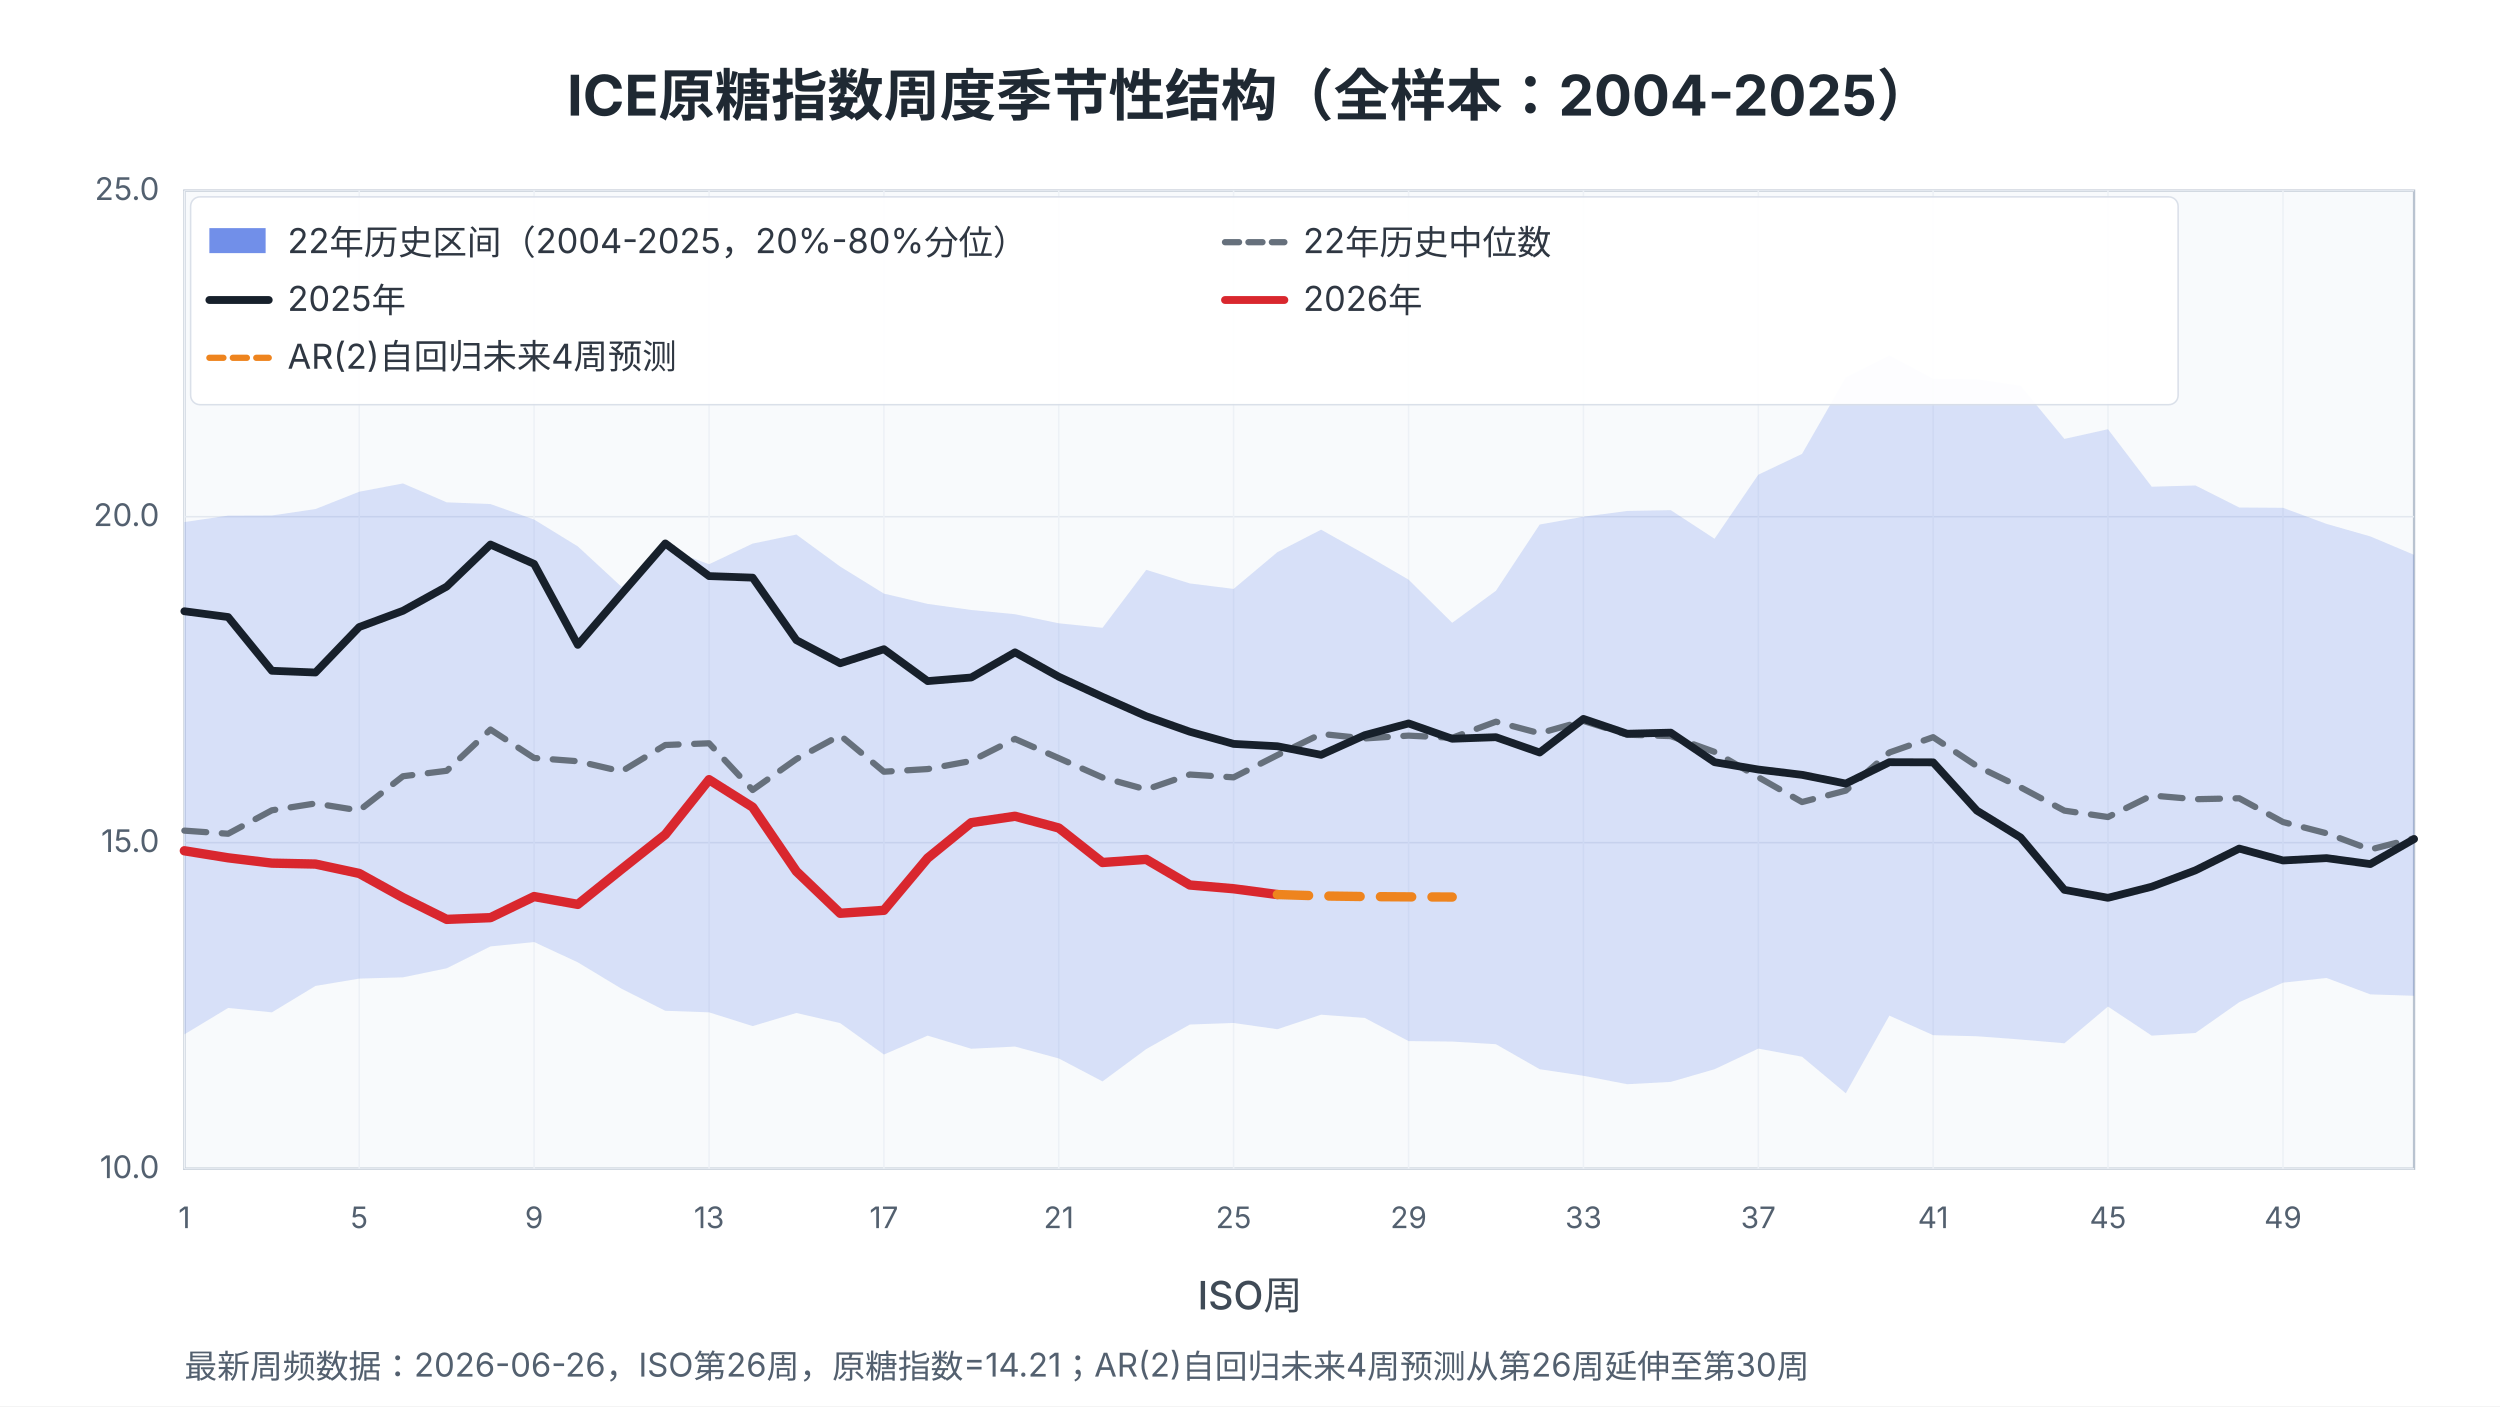
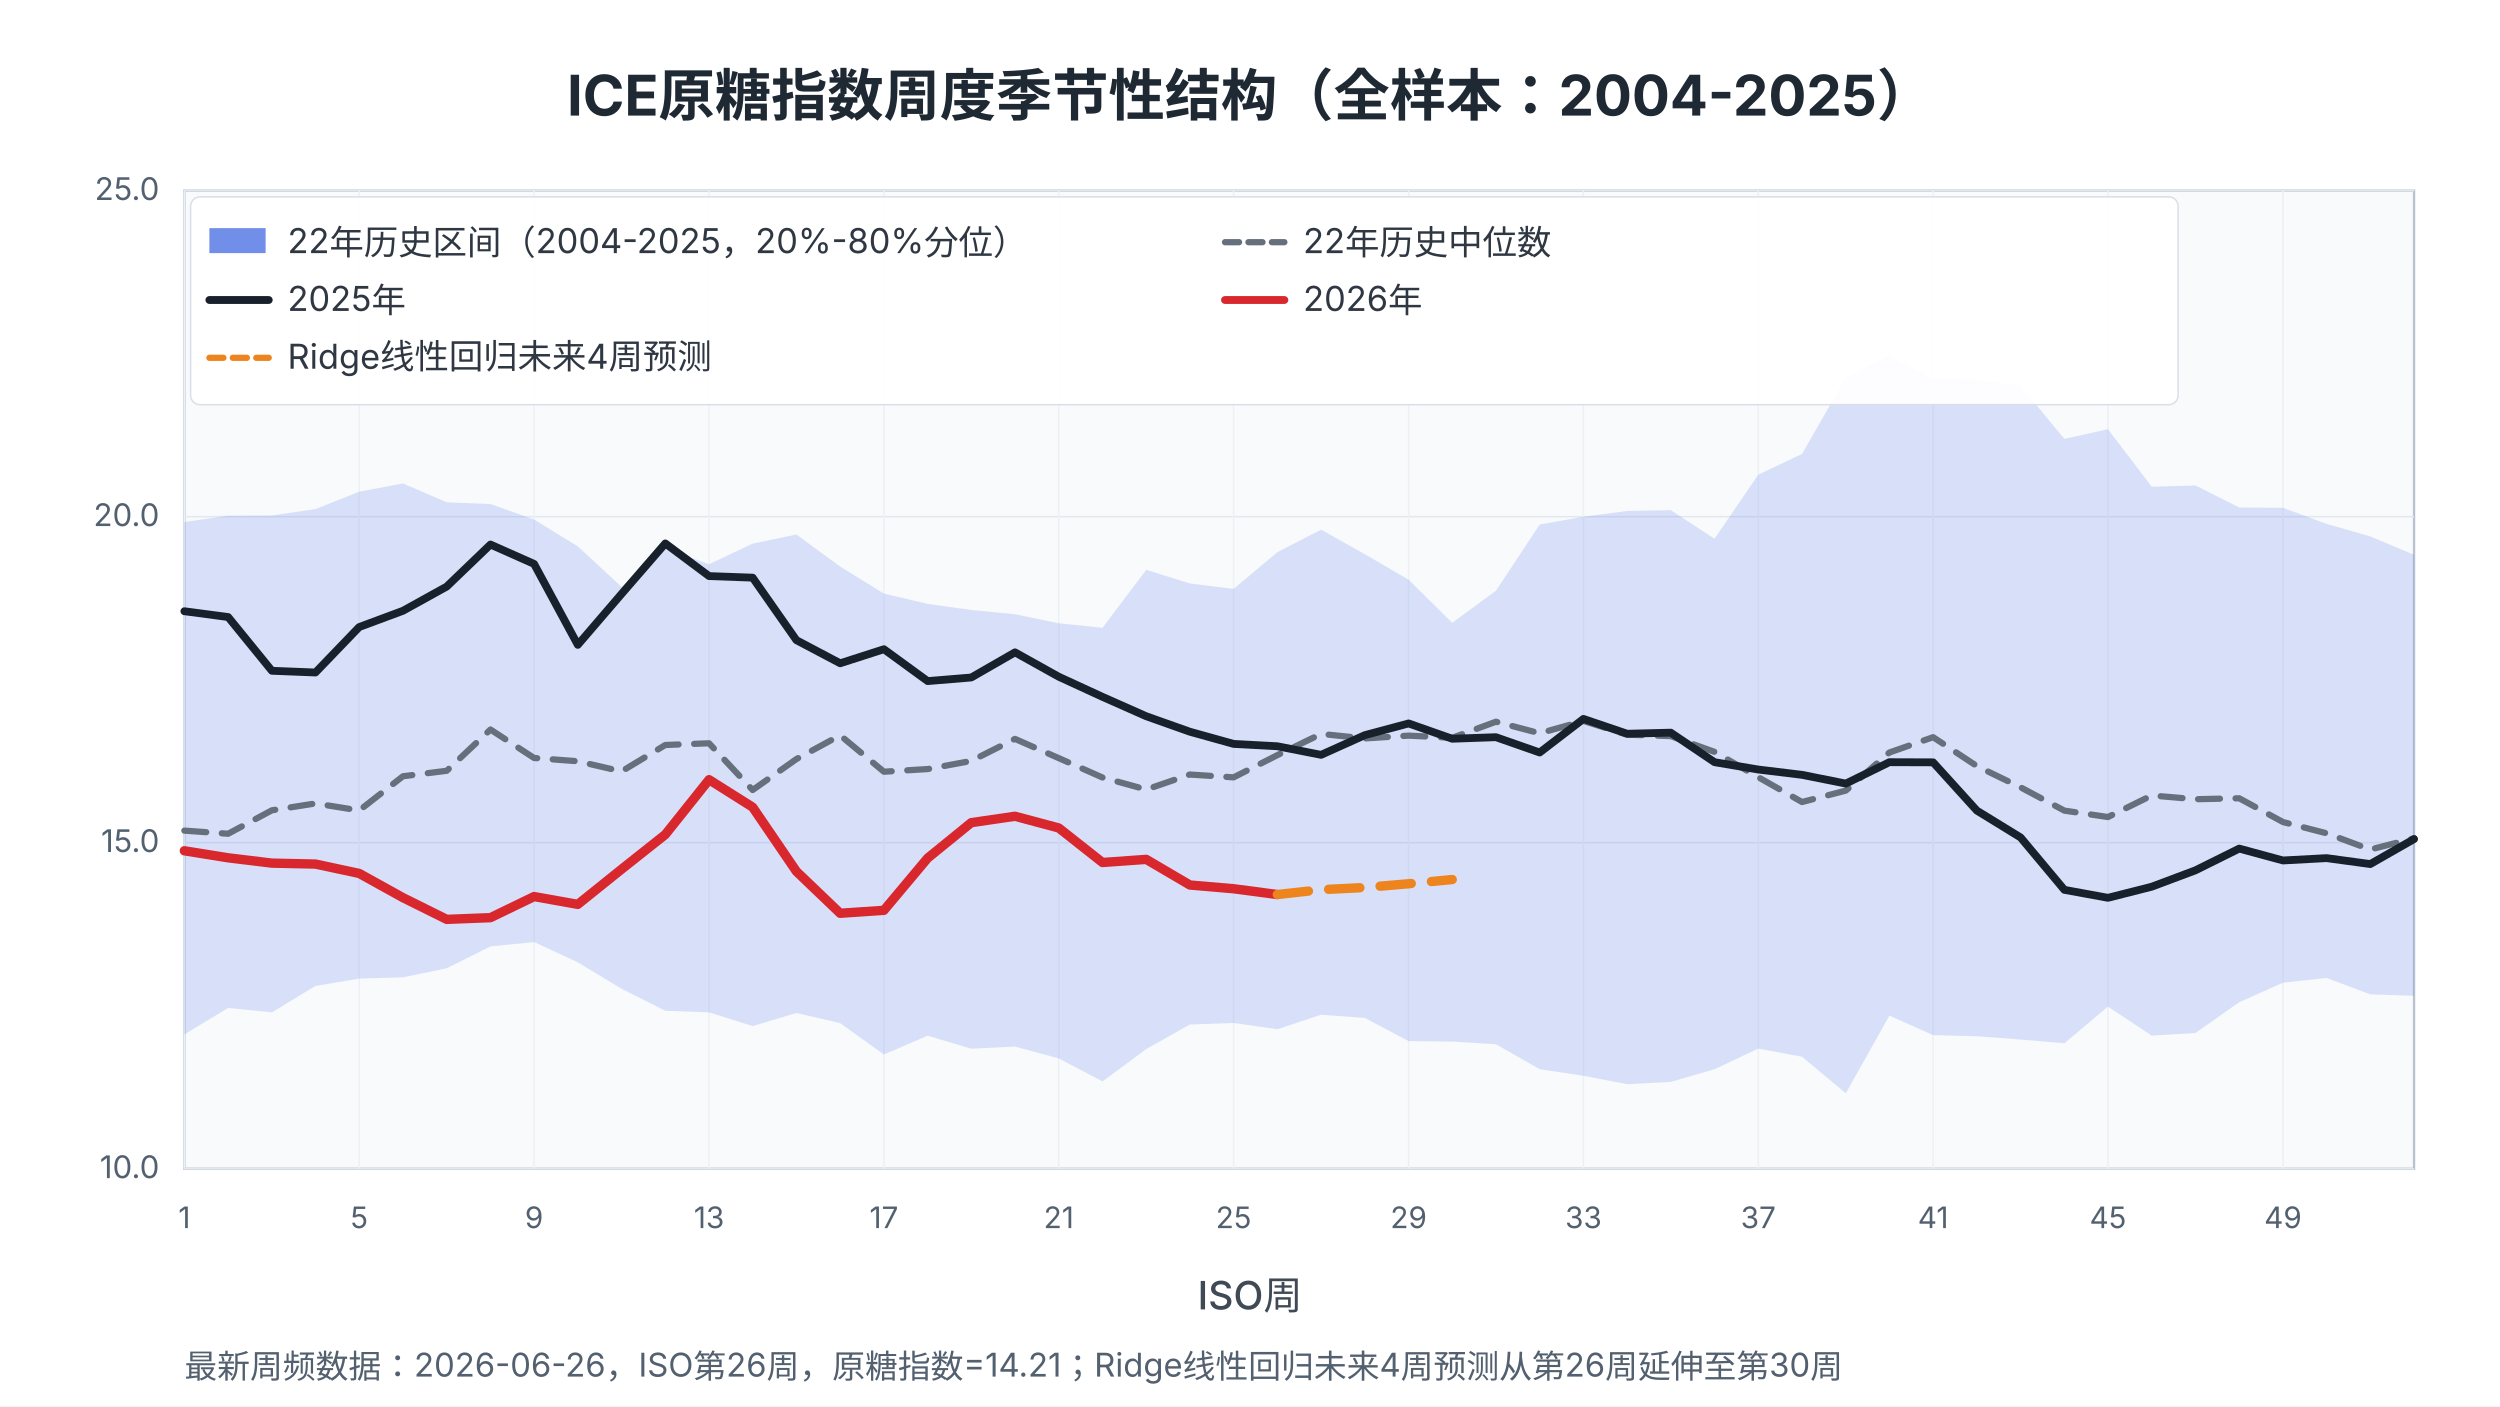
<svg xmlns="http://www.w3.org/2000/svg" width="1600" height="900" viewBox="0 0 1600 900" role="img" aria-label="ICE原糖指数周度季节性结构（全样本：2004-2025）">
  <style>
text{font-family:-apple-system,BlinkMacSystemFont,'PingFang SC','Hiragino Sans GB','Microsoft YaHei',sans-serif;letter-spacing:0}
.grid{stroke:#e3e8ef;stroke-width:1}.minor{stroke:#edf1f6;stroke-width:1}
.axis{stroke:#b9c3d0;stroke-width:1.5}.line{fill:none;stroke-linecap:round;stroke-linejoin:round}
</style>
  <rect width="1600" height="900" fill="#ffffff" />
  <text x="800.0" y="74.0" font-size="36" fill="#1f2933" text-anchor="middle" font-weight="680">ICE原糖指数周度季节性结构（全样本：2004-2025）</text>
  <rect x="118" y="122" width="1427" height="626" rx="0" fill="#f8fafc" stroke="#b9c3d0" stroke-width="1.5" />
  <line class="grid" x1="118" y1="748.0" x2="1545" y2="748.0" />
  <text x="102.0" y="754.0" font-size="20" fill="#53606f" text-anchor="end" font-weight="400">10.0</text>
  <line class="grid" x1="118" y1="539.3" x2="1545" y2="539.3" />
  <text x="102.0" y="545.3" font-size="20" fill="#53606f" text-anchor="end" font-weight="400">15.0</text>
  <line class="grid" x1="118" y1="330.7" x2="1545" y2="330.7" />
  <text x="102.0" y="336.7" font-size="20" fill="#53606f" text-anchor="end" font-weight="400">20.0</text>
  <line class="grid" x1="118" y1="122.0" x2="1545" y2="122.0" />
  <text x="102.0" y="128.0" font-size="20" fill="#53606f" text-anchor="end" font-weight="400">25.0</text>
  <line class="minor" x1="118.0" y1="122" x2="118.0" y2="748" />
  <text x="118.0" y="786.0" font-size="19" fill="#53606f" text-anchor="middle" font-weight="400">1</text>
  <line class="minor" x1="229.9" y1="122" x2="229.9" y2="748" />
  <text x="229.9" y="786.0" font-size="19" fill="#53606f" text-anchor="middle" font-weight="400">5</text>
  <line class="minor" x1="341.8" y1="122" x2="341.8" y2="748" />
  <text x="341.8" y="786.0" font-size="19" fill="#53606f" text-anchor="middle" font-weight="400">9</text>
  <line class="minor" x1="453.8" y1="122" x2="453.8" y2="748" />
  <text x="453.8" y="786.0" font-size="19" fill="#53606f" text-anchor="middle" font-weight="400">13</text>
  <line class="minor" x1="565.7" y1="122" x2="565.7" y2="748" />
  <text x="565.7" y="786.0" font-size="19" fill="#53606f" text-anchor="middle" font-weight="400">17</text>
  <line class="minor" x1="677.6" y1="122" x2="677.6" y2="748" />
  <text x="677.6" y="786.0" font-size="19" fill="#53606f" text-anchor="middle" font-weight="400">21</text>
  <line class="minor" x1="789.5" y1="122" x2="789.5" y2="748" />
  <text x="789.5" y="786.0" font-size="19" fill="#53606f" text-anchor="middle" font-weight="400">25</text>
  <line class="minor" x1="901.5" y1="122" x2="901.5" y2="748" />
  <text x="901.5" y="786.0" font-size="19" fill="#53606f" text-anchor="middle" font-weight="400">29</text>
  <line class="minor" x1="1013.4" y1="122" x2="1013.4" y2="748" />
  <text x="1013.4" y="786.0" font-size="19" fill="#53606f" text-anchor="middle" font-weight="400">33</text>
  <line class="minor" x1="1125.3" y1="122" x2="1125.3" y2="748" />
  <text x="1125.3" y="786.0" font-size="19" fill="#53606f" text-anchor="middle" font-weight="400">37</text>
  <line class="minor" x1="1237.2" y1="122" x2="1237.2" y2="748" />
  <text x="1237.2" y="786.0" font-size="19" fill="#53606f" text-anchor="middle" font-weight="400">41</text>
  <line class="minor" x1="1349.1" y1="122" x2="1349.1" y2="748" />
  <text x="1349.1" y="786.0" font-size="19" fill="#53606f" text-anchor="middle" font-weight="400">45</text>
  <line class="minor" x1="1461.1" y1="122" x2="1461.1" y2="748" />
  <text x="1461.1" y="786.0" font-size="19" fill="#53606f" text-anchor="middle" font-weight="400">49</text>
  <text x="800.0" y="838.0" font-size="25" fill="#3f4a56" text-anchor="middle" font-weight="520">ISO周</text>
  <polygon points="118.0,334.1 146.0,330.0 174.0,329.9 201.9,325.8 229.9,314.7 257.9,309.4 285.9,321.5 313.9,322.6 341.8,332.5 369.8,349.7 397.8,375.6 425.8,350.9 453.8,361.1 481.7,347.9 509.7,342.1 537.7,362.6 565.7,379.9 593.7,386.5 621.6,390.4 649.6,393.1 677.6,398.9 705.6,401.8 733.6,364.7 761.5,373.4 789.5,376.9 817.5,353.4 845.5,339.0 873.5,354.7 901.5,371.0 929.4,398.6 957.4,378.1 985.4,335.7 1013.4,330.7 1041.4,327.0 1069.3,326.5 1097.3,344.8 1125.3,303.8 1153.3,290.5 1181.3,241.7 1209.2,227.6 1237.2,242.5 1265.2,242.8 1293.2,247.0 1321.2,280.9 1349.1,274.7 1377.1,311.5 1405.1,310.7 1433.1,324.8 1461.1,325.0 1489.0,335.3 1517.0,343.3 1545.0,355.1 1545.0,637.3 1517.0,636.4 1489.0,625.9 1461.1,628.9 1433.1,641.4 1405.1,661.1 1377.1,662.8 1349.1,644.2 1321.2,667.7 1293.2,665.3 1265.2,663.2 1237.2,662.5 1209.2,650.0 1181.3,699.7 1153.3,676.3 1125.3,671.1 1097.3,684.3 1069.3,692.4 1041.4,693.9 1013.4,688.5 985.4,684.3 957.4,668.3 929.4,666.6 901.5,666.3 873.5,651.5 845.5,649.4 817.5,658.7 789.5,654.7 761.5,655.7 733.6,671.4 705.6,692.1 677.6,677.4 649.6,669.8 621.6,671.2 593.7,662.8 565.7,674.9 537.7,654.8 509.7,648.3 481.7,656.7 453.8,647.9 425.8,646.9 397.8,632.8 369.8,615.9 341.8,602.9 313.9,605.7 285.9,619.7 257.9,625.5 229.9,626.3 201.9,631.0 174.0,647.9 146.0,645.1 118.0,662.0" fill="#4169e1" opacity="0.18" />
  <path class="line" d="M 118.0 531.6 L 146.0 533.6 L 174.0 518.6 L 201.9 514.2 L 229.9 518.7 L 257.9 496.8 L 285.9 493.3 L 313.9 466.9 L 341.8 485.1 L 369.8 487.2 L 397.8 493.7 L 425.8 476.8 L 453.8 475.7 L 481.7 505.6 L 509.7 485.8 L 537.7 470.6 L 565.7 493.9 L 593.7 492.2 L 621.6 487.0 L 649.6 472.9 L 677.6 485.2 L 705.6 497.6 L 733.6 505.3 L 761.5 495.7 L 789.5 497.5 L 817.5 483.3 L 845.5 469.7 L 873.5 472.6 L 901.5 470.8 L 929.4 472.2 L 957.4 461.9 L 985.4 469.3 L 1013.4 461.4 L 1041.4 470.2 L 1069.3 471.1 L 1097.3 481.2 L 1125.3 497.4 L 1153.3 513.3 L 1181.3 506.0 L 1209.2 481.6 L 1237.2 471.8 L 1265.2 490.3 L 1293.2 503.9 L 1321.2 518.8 L 1349.1 522.9 L 1377.1 509.1 L 1405.1 511.5 L 1433.1 510.9 L 1461.1 526.1 L 1489.0 533.3 L 1517.0 543.7 L 1545.0 536.5" stroke="#66707c" stroke-width="4" stroke-dasharray="14 10" />
  <path class="line" d="M 118.0 391.2 L 146.0 394.9 L 174.0 429.3 L 201.9 430.4 L 229.9 401.3 L 257.9 390.9 L 285.9 375.4 L 313.9 348.5 L 341.8 360.9 L 369.8 412.7 L 397.8 380.1 L 425.8 347.8 L 453.8 368.7 L 481.7 369.7 L 509.7 409.7 L 537.7 424.5 L 565.7 415.5 L 593.7 435.9 L 621.6 433.6 L 649.6 417.5 L 677.6 433.1 L 705.6 446.0 L 733.6 458.4 L 761.5 468.3 L 789.5 476.1 L 817.5 477.6 L 845.5 483.1 L 873.5 470.5 L 901.5 463.0 L 929.4 472.8 L 957.4 471.8 L 985.4 481.6 L 1013.4 460.1 L 1041.4 469.6 L 1069.3 468.9 L 1097.3 487.8 L 1125.3 492.5 L 1153.3 495.9 L 1181.3 501.5 L 1209.2 487.8 L 1237.2 487.9 L 1265.2 518.8 L 1293.2 536.0 L 1321.2 569.5 L 1349.1 574.6 L 1377.1 567.5 L 1405.1 557.0 L 1433.1 543.1 L 1461.1 550.7 L 1489.0 549.2 L 1517.0 553.0 L 1545.0 537.0" stroke="#17202b" stroke-width="5" />
  <path class="line" d="M 118.0 544.5 L 146.0 549.0 L 174.0 552.4 L 201.9 553.0 L 229.9 559.0 L 257.9 574.5 L 285.9 588.4 L 313.9 587.3 L 341.8 573.8 L 369.8 578.8 L 397.8 556.3 L 425.8 534.1 L 453.8 499.0 L 481.7 516.6 L 509.7 557.7 L 537.7 584.5 L 565.7 582.6 L 593.7 549.2 L 621.6 526.5 L 649.6 522.4 L 677.6 529.9 L 705.6 552.0 L 733.6 550.0 L 761.5 566.4 L 789.5 568.8 L 817.5 572.5" stroke="#d9272e" stroke-width="6" />
-   <path class="line" d="M 817.5 572.5 L 845.5 573.4 L 873.5 573.8 L 901.5 574.0 L 929.4 574.1" stroke="#ee841e" stroke-width="6" stroke-dasharray="20 13" />
+   <path class="line" d="M 817.5 572.5 L 845.5 569.4 L 873.5 568.0 L 901.5 565.6 L 929.4 562.9" stroke="#ee841e" stroke-width="6" stroke-dasharray="20 13" />
  <rect x="122" y="126" width="1272" height="133" rx="6" fill="#ffffff" opacity="0.94" stroke="#d8dee8" />
  <rect x="134" y="146" width="36" height="16" fill="#4169e1" opacity="0.75" />
  <text x="184.0" y="162.0" font-size="22" fill="#2f3742" text-anchor="start" font-weight="430">22年历史区间（2004-2025，20%-80%分位）</text>
  <line x1="784" y1="155" x2="822" y2="155" stroke="#66707c" stroke-width="4" stroke-dasharray="9 6" stroke-linecap="round" />
  <text x="834.0" y="162.0" font-size="22" fill="#2f3742" text-anchor="start" font-weight="430">22年历史中位数</text>
  <line x1="134" y1="192" x2="172" y2="192" stroke="#17202b" stroke-width="5" stroke-linecap="round" />
  <text x="184.0" y="199.0" font-size="22" fill="#2f3742" text-anchor="start" font-weight="430">2025年</text>
  <line x1="784" y1="192" x2="822" y2="192" stroke="#d9272e" stroke-width="5" stroke-linecap="round" />
  <text x="834.0" y="199.0" font-size="22" fill="#2f3742" text-anchor="start" font-weight="430">2026年</text>
  <line x1="134" y1="229" x2="172" y2="229" stroke="#ee841e" stroke-width="4" stroke-dasharray="9 6" stroke-linecap="round" />
-   <text x="184.0" y="236.0" font-size="22" fill="#2f3742" text-anchor="start" font-weight="430">AR(2)自回归未来4周预测</text>
-   <text x="118.0" y="882.0" font-size="21" fill="#53606f" text-anchor="start" font-weight="400">最新周频数据：2026-06-26，ISO第26周，原糖指数=14.21；AR(2)自回归未来4周预测从第26周延伸至第30周</text>
+   <text x="184.0" y="236.0" font-size="22" fill="#2f3742" text-anchor="start" font-weight="430">Ridge线性回归未来4周预测</text>
+   <text x="118.0" y="882.0" font-size="21" fill="#53606f" text-anchor="start" font-weight="400">最新周频数据：2026-06-26，ISO第26周，原糖指数=14.21；Ridge线性回归未来4周预测从第26周延伸至第30周</text>
</svg>
